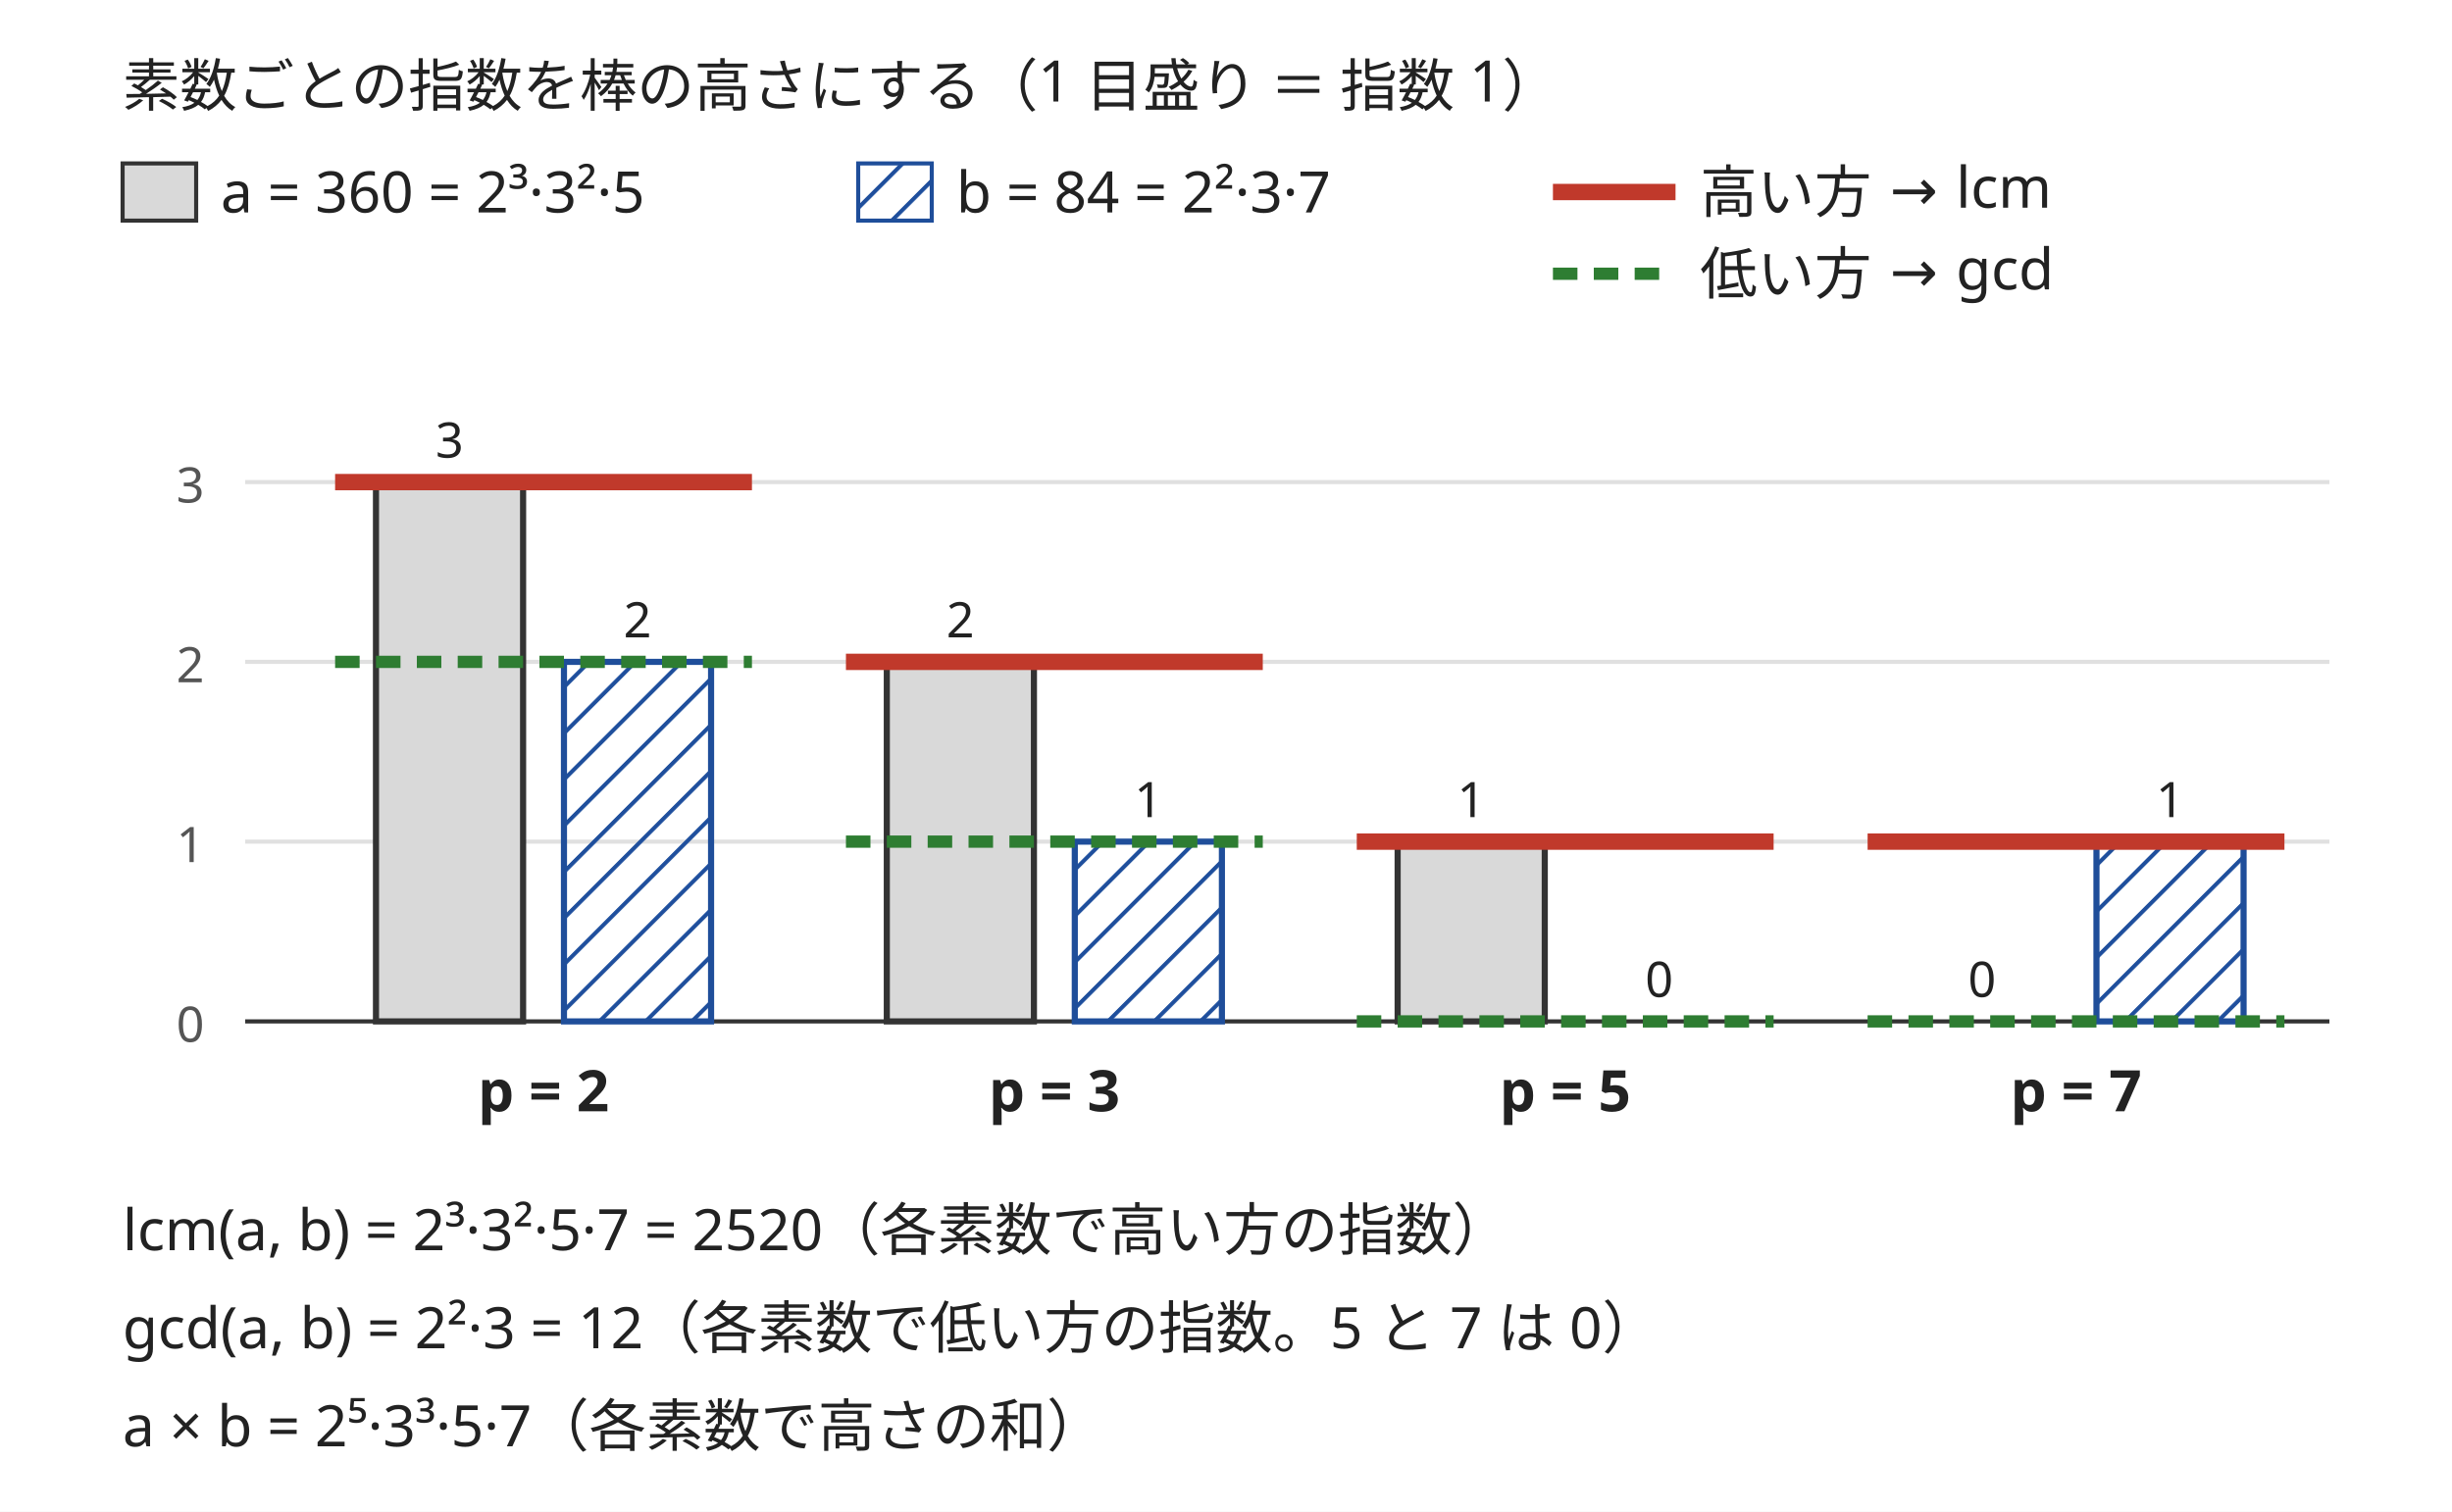
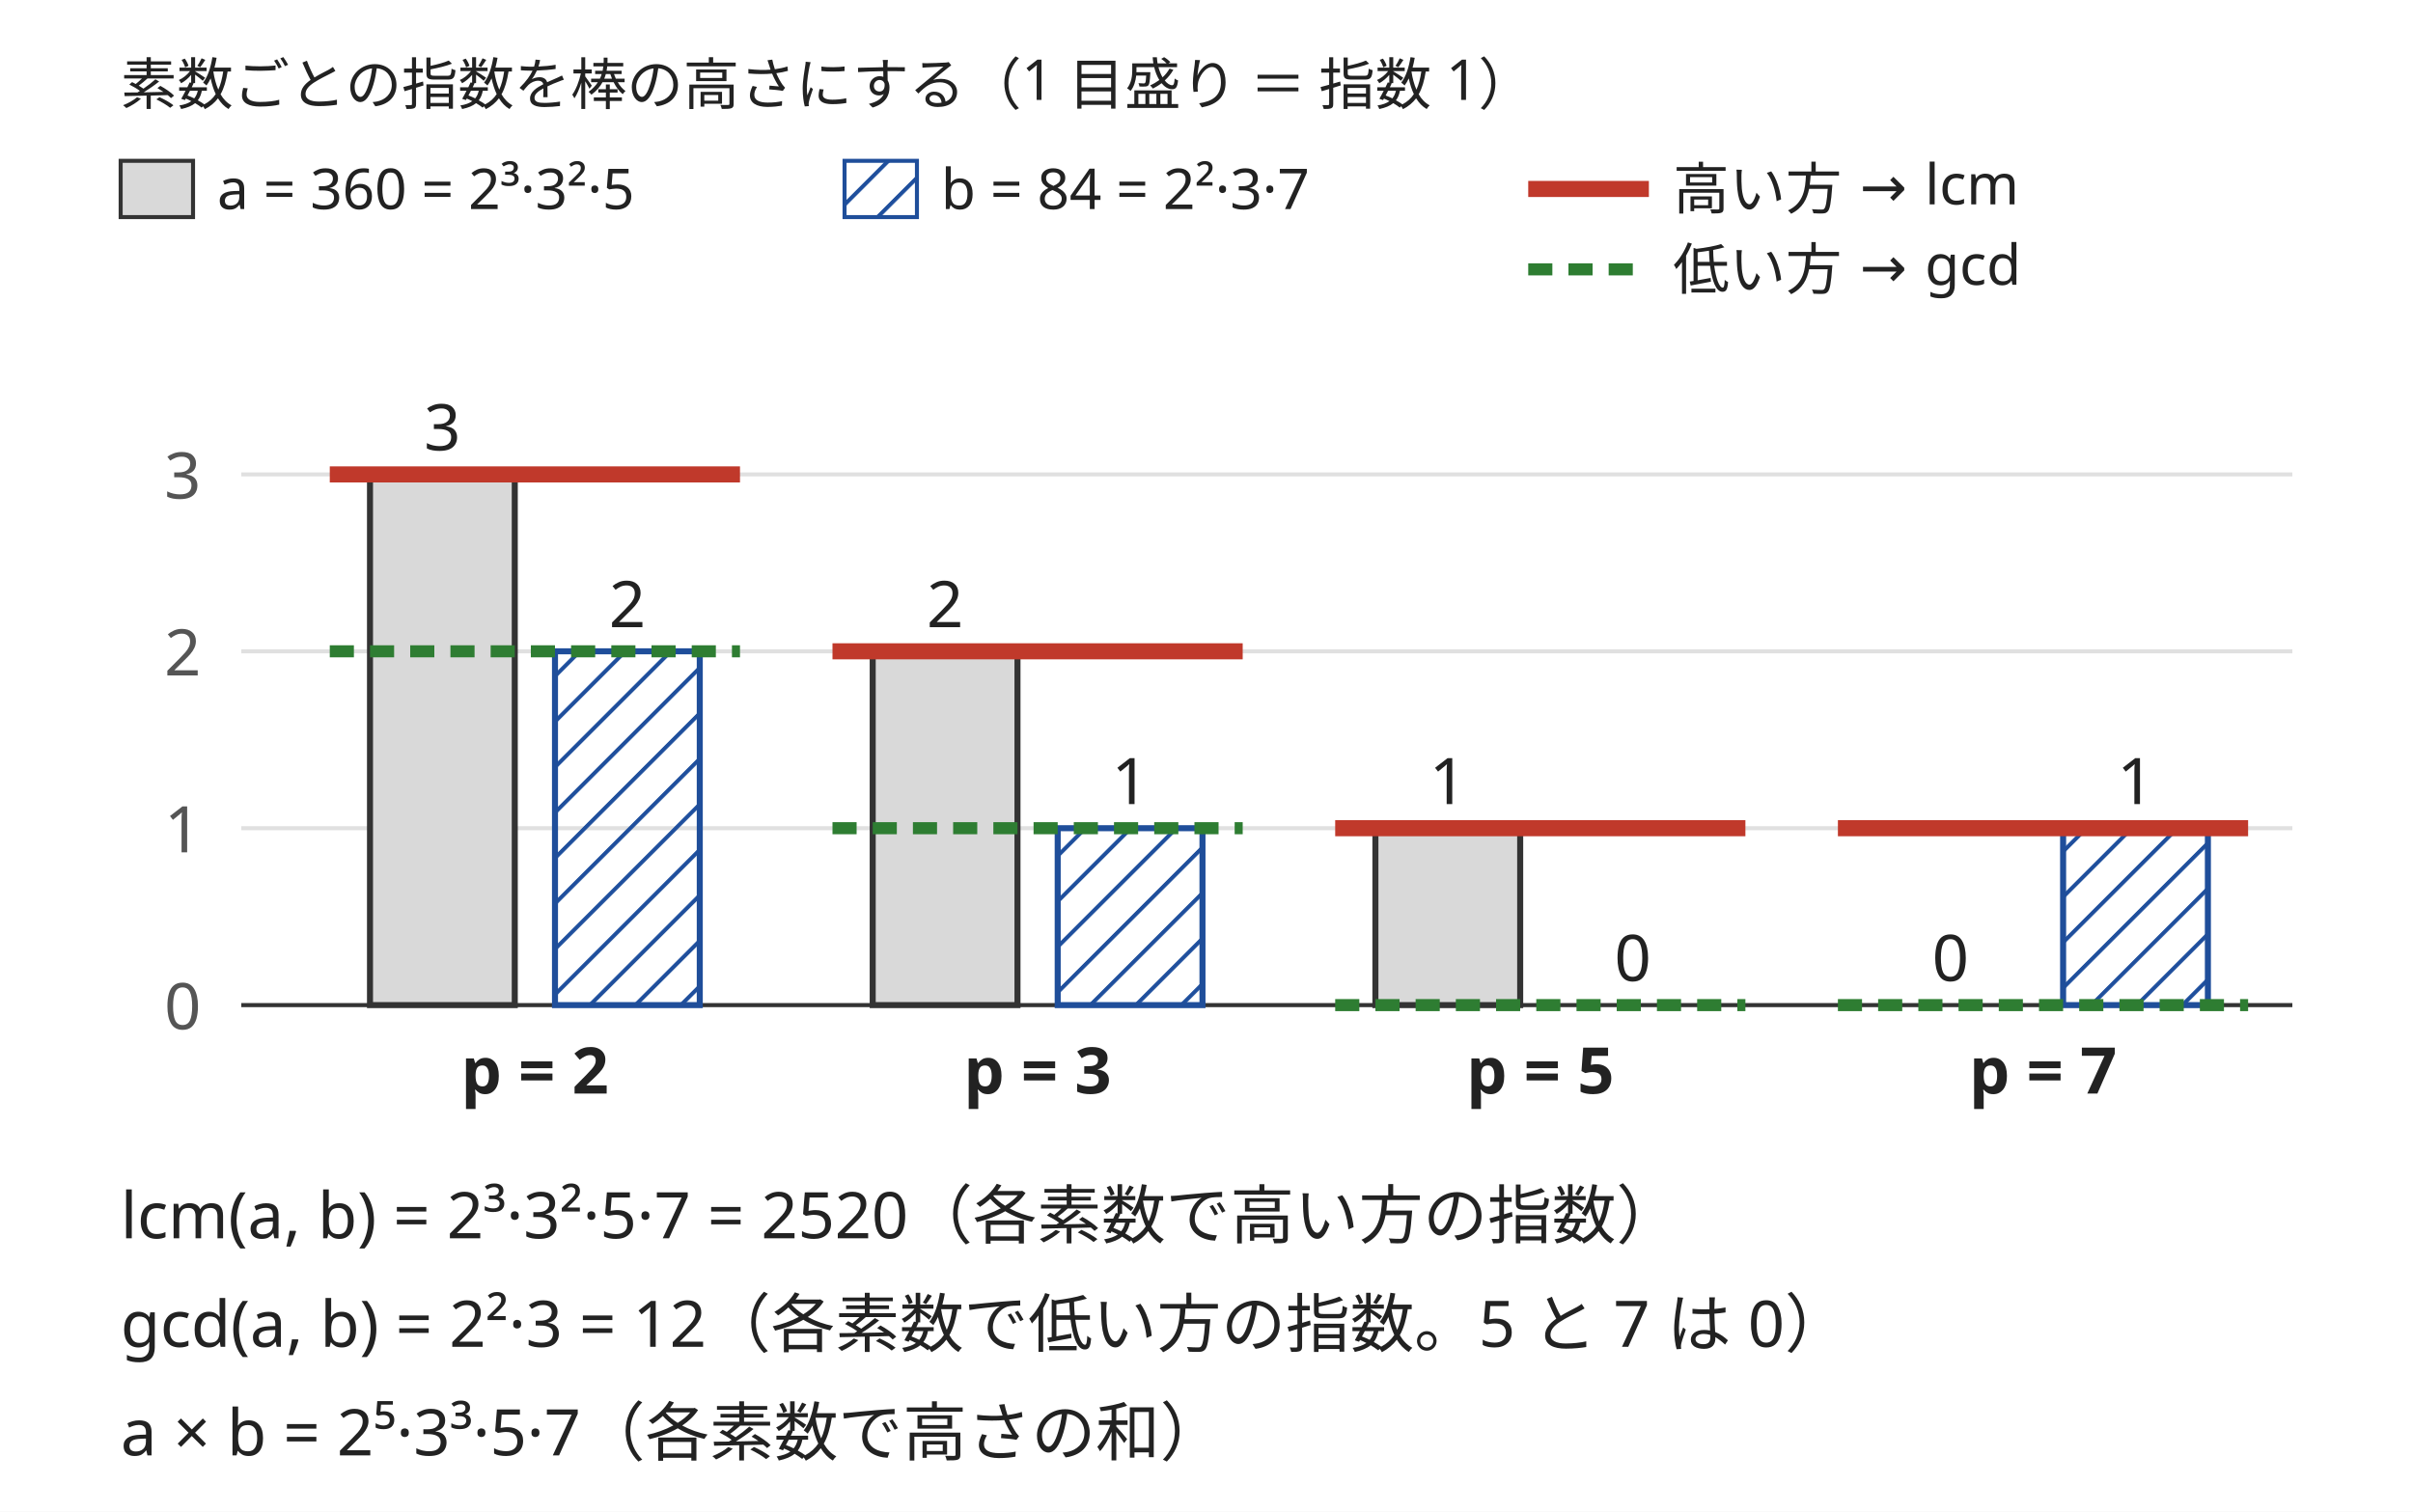
- <svg xmlns="http://www.w3.org/2000/svg" viewBox="0 0 600 370" font-family="sans-serif" font-size="14">
+ <svg xmlns="http://www.w3.org/2000/svg" viewBox="0 0 600 376" font-family="sans-serif" font-size="14">
  <defs>
    <pattern id="hatch" width="8" height="8" patternUnits="userSpaceOnUse" patternTransform="rotate(45)">
      <line x1="0" y1="0" x2="0" y2="8" stroke="#1f4e9a" stroke-width="2" />
    </pattern>
  </defs>
  <rect width="100%" height="100%" fill="#ffffff" />
  <text x="30" y="26" fill="#222">素数ごとの指数を棒の高さにする（1 目盛り ＝ 指数 1）</text>
  <rect x="30" y="40" width="18" height="14" fill="#d9d9d9" stroke="#333" />
  <text x="54" y="52" fill="#222">a = 360 = 2³·3²·5</text>
  <rect x="210" y="40" width="18" height="14" fill="url(#hatch)" stroke="#1f4e9a" />
  <text x="234" y="52" fill="#222">b = 84 = 2²·3·7</text>
  <line x1="380" y1="47" x2="410" y2="47" stroke="#c0392b" stroke-width="4" />
  <text x="416" y="52" fill="#222">高い方 → lcm</text>
  <line x1="380" y1="67" x2="410" y2="67" stroke="#2e7d32" stroke-width="3" stroke-dasharray="6 4" />
  <text x="416" y="72" fill="#222">低い方 → gcd</text>
  <line x1="60" y1="250" x2="570" y2="250" stroke="#e0e0e0" />
-   <text x="50" y="255" text-anchor="end" fill="#555" font-size="12">0</text>
+   <text x="50" y="256" text-anchor="end" fill="#555" font-size="16">0</text>
  <line x1="60" y1="206" x2="570" y2="206" stroke="#e0e0e0" />
-   <text x="50" y="211" text-anchor="end" fill="#555" font-size="12">1</text>
+   <text x="50" y="212" text-anchor="end" fill="#555" font-size="16">1</text>
  <line x1="60" y1="162" x2="570" y2="162" stroke="#e0e0e0" />
-   <text x="50" y="167" text-anchor="end" fill="#555" font-size="12">2</text>
+   <text x="50" y="168" text-anchor="end" fill="#555" font-size="16">2</text>
  <line x1="60" y1="118" x2="570" y2="118" stroke="#e0e0e0" />
-   <text x="50" y="123" text-anchor="end" fill="#555" font-size="12">3</text>
+   <text x="50" y="124" text-anchor="end" fill="#555" font-size="16">3</text>
  <line x1="60" y1="250" x2="570" y2="250" stroke="#333" />
  <rect x="92" y="118" width="36" height="132" fill="#d9d9d9" stroke="#333" stroke-width="1.5" />
-   <text x="110" y="112" text-anchor="middle" fill="#222" font-size="12">3</text>
+   <text x="110" y="112" text-anchor="middle" fill="#222" font-size="16">3</text>
  <rect x="138" y="162" width="36" height="88" fill="url(#hatch)" stroke="#1f4e9a" stroke-width="1.5" />
-   <text x="156" y="156" text-anchor="middle" fill="#222" font-size="12">2</text>
+   <text x="156" y="156" text-anchor="middle" fill="#222" font-size="16">2</text>
  <line x1="82" y1="118" x2="184" y2="118" stroke="#c0392b" stroke-width="4" />
  <line x1="82" y1="162" x2="184" y2="162" stroke="#2e7d32" stroke-width="3" stroke-dasharray="6 4" />
-   <text x="133" y="272" text-anchor="middle" fill="#222" font-weight="bold">p = 2</text>
+   <text x="133" y="272" text-anchor="middle" fill="#222" font-weight="bold" font-size="16">p = 2</text>
  <rect x="217" y="162" width="36" height="88" fill="#d9d9d9" stroke="#333" stroke-width="1.5" />
-   <text x="235" y="156" text-anchor="middle" fill="#222" font-size="12">2</text>
+   <text x="235" y="156" text-anchor="middle" fill="#222" font-size="16">2</text>
  <rect x="263" y="206" width="36" height="44" fill="url(#hatch)" stroke="#1f4e9a" stroke-width="1.5" />
-   <text x="281" y="200" text-anchor="middle" fill="#222" font-size="12">1</text>
+   <text x="281" y="200" text-anchor="middle" fill="#222" font-size="16">1</text>
  <line x1="207" y1="162" x2="309" y2="162" stroke="#c0392b" stroke-width="4" />
  <line x1="207" y1="206" x2="309" y2="206" stroke="#2e7d32" stroke-width="3" stroke-dasharray="6 4" />
-   <text x="258" y="272" text-anchor="middle" fill="#222" font-weight="bold">p = 3</text>
+   <text x="258" y="272" text-anchor="middle" fill="#222" font-weight="bold" font-size="16">p = 3</text>
  <rect x="342" y="206" width="36" height="44" fill="#d9d9d9" stroke="#333" stroke-width="1.5" />
-   <text x="360" y="200" text-anchor="middle" fill="#222" font-size="12">1</text>
-   <text x="406" y="244" text-anchor="middle" fill="#222" font-size="12">0</text>
+   <text x="360" y="200" text-anchor="middle" fill="#222" font-size="16">1</text>
+   <text x="406" y="244" text-anchor="middle" fill="#222" font-size="16">0</text>
  <line x1="332" y1="206" x2="434" y2="206" stroke="#c0392b" stroke-width="4" />
  <line x1="332" y1="250" x2="434" y2="250" stroke="#2e7d32" stroke-width="3" stroke-dasharray="6 4" />
-   <text x="383" y="272" text-anchor="middle" fill="#222" font-weight="bold">p = 5</text>
-   <text x="485" y="244" text-anchor="middle" fill="#222" font-size="12">0</text>
+   <text x="383" y="272" text-anchor="middle" fill="#222" font-weight="bold" font-size="16">p = 5</text>
+   <text x="485" y="244" text-anchor="middle" fill="#222" font-size="16">0</text>
  <rect x="513" y="206" width="36" height="44" fill="url(#hatch)" stroke="#1f4e9a" stroke-width="1.5" />
-   <text x="531" y="200" text-anchor="middle" fill="#222" font-size="12">1</text>
+   <text x="531" y="200" text-anchor="middle" fill="#222" font-size="16">1</text>
  <line x1="457" y1="206" x2="559" y2="206" stroke="#c0392b" stroke-width="4" />
  <line x1="457" y1="250" x2="559" y2="250" stroke="#2e7d32" stroke-width="3" stroke-dasharray="6 4" />
-   <text x="508" y="272" text-anchor="middle" fill="#222" font-weight="bold">p = 7</text>
-   <text x="30" y="306" fill="#222">lcm(a, b) = 2³·3²·5·7 = 2520（各素数で高い方の指数）</text>
-   <text x="30" y="330" fill="#222">gcd(a, b) = 2²·3 = 12（各素数で低い方の指数。5 と 7 は 0）</text>
-   <text x="30" y="354" fill="#222">a × b = 2⁵·3³·5·7（各素数で高さの和）</text>
+   <text x="508" y="272" text-anchor="middle" fill="#222" font-weight="bold" font-size="16">p = 7</text>
+   <text x="30" y="308" fill="#222" font-size="16">lcm(a, b) = 2³·3²·5·7 = 2520（各素数で高い方の指数）</text>
+   <text x="30" y="335" fill="#222" font-size="16">gcd(a, b) = 2²·3 = 12（各素数で低い方の指数。5 と 7 は 0）</text>
+   <text x="30" y="362" fill="#222" font-size="16">a × b = 2⁵·3³·5·7（各素数で高さの和）</text>
</svg>
